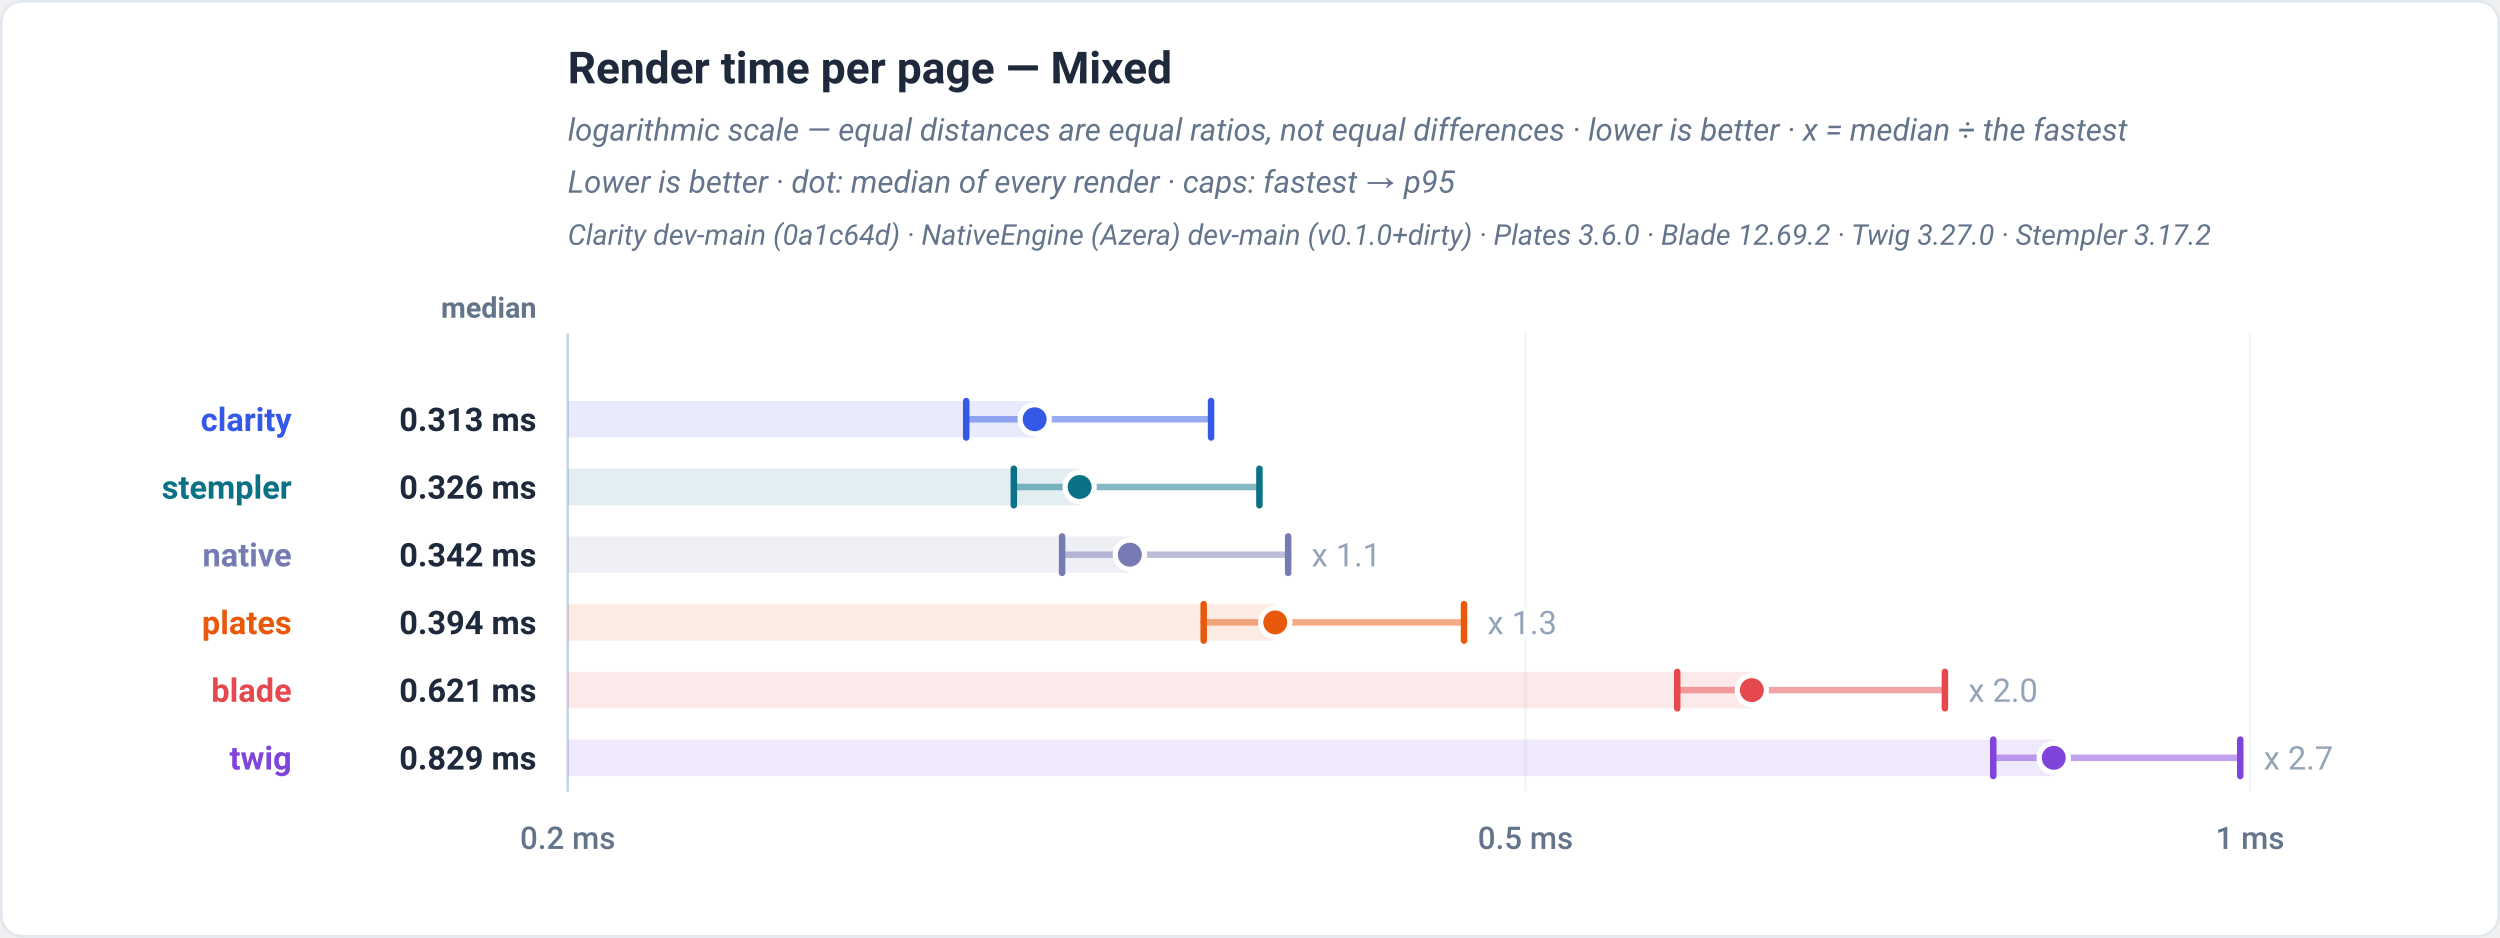
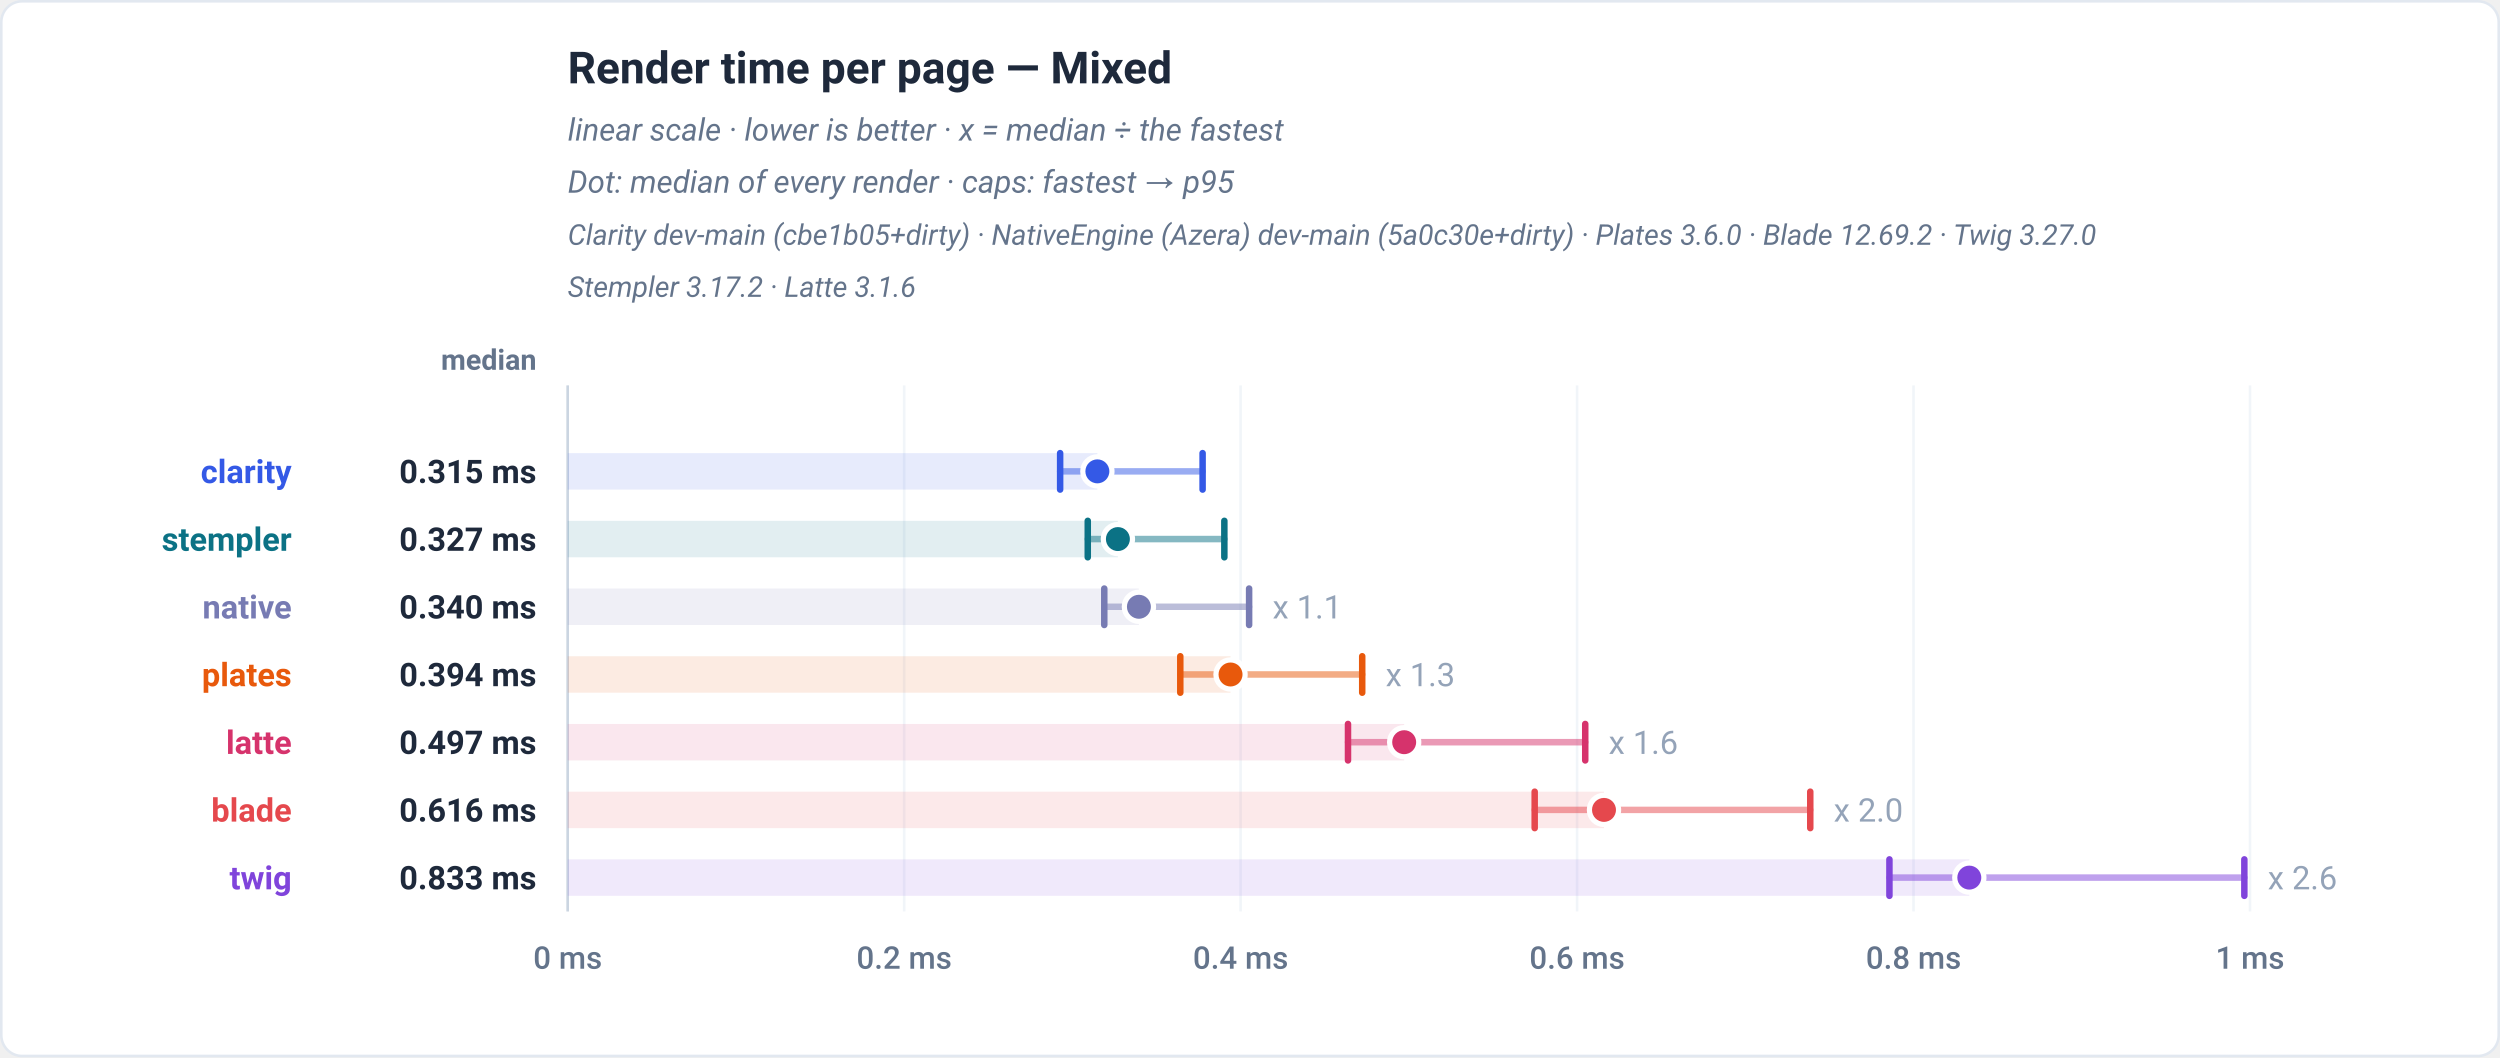
- <svg xmlns="http://www.w3.org/2000/svg" viewBox="0 0 960 360" width="960" height="360" role="img" font-family="-apple-system,BlinkMacSystemFont,'Segoe UI',Roboto,Helvetica,Arial,sans-serif">
-   <rect x="0.5" y="0.5" width="959" height="359" rx="8" fill="#ffffff" stroke="#e2e8f0" />
+ <svg xmlns="http://www.w3.org/2000/svg" viewBox="0 0 960 406" width="960" height="406" role="img" font-family="-apple-system,BlinkMacSystemFont,'Segoe UI',Roboto,Helvetica,Arial,sans-serif">
+   <rect x="0.5" y="0.5" width="959" height="405" rx="8" fill="#ffffff" stroke="#e2e8f0" />
  <text x="218" y="32" font-family="-apple-system,BlinkMacSystemFont,'Segoe UI',Roboto,Helvetica,Arial,sans-serif" font-size="17" font-weight="700" fill="#1e293b" text-anchor="start">Render time per page — Mixed</text>
-   <text x="218" y="54" font-family="-apple-system,BlinkMacSystemFont,'Segoe UI',Roboto,Helvetica,Arial,sans-serif" font-size="12" font-weight="400" fill="#64748b" text-anchor="start" font-style="italic">logarithmic scale — equal distances are equal ratios, not equal differences · lower is better · x = median ÷ the fastest</text>
-   <text x="218" y="74" font-family="-apple-system,BlinkMacSystemFont,'Segoe UI',Roboto,Helvetica,Arial,sans-serif" font-size="12" font-weight="400" fill="#64748b" text-anchor="start" font-style="italic">Lower is better · dot: median of every render · caps: fastest → p95</text>
-   <text x="218" y="94" font-family="-apple-system,BlinkMacSystemFont,'Segoe UI',Roboto,Helvetica,Arial,sans-serif" font-size="11" font-weight="400" fill="#64748b" text-anchor="start" font-style="italic">Clarity dev-main (0a1c64d) · NativeEngine (Azera) dev-main (v0.1.0+dirty) · Plates 3.6.0 · Blade 12.69.2 · Twig 3.27.0 · Stempler 3.17.2</text>
-   <text x="206" y="122" font-family="-apple-system,BlinkMacSystemFont,'Segoe UI',Roboto,Helvetica,Arial,sans-serif" font-size="11" font-weight="600" fill="#64748b" text-anchor="end">median</text>
-   <line x1="218" y1="128" x2="218" y2="304" stroke="#f1f5f9" stroke-width="1" />
-   <text x="218" y="326" font-family="-apple-system,BlinkMacSystemFont,'Segoe UI',Roboto,Helvetica,Arial,sans-serif" font-size="12" font-weight="500" fill="#64748b" text-anchor="middle">0.2 ms</text>
-   <line x1="585.78" y1="128" x2="585.78" y2="304" stroke="#f1f5f9" stroke-width="1" />
-   <text x="585.78" y="326" font-family="-apple-system,BlinkMacSystemFont,'Segoe UI',Roboto,Helvetica,Arial,sans-serif" font-size="12" font-weight="500" fill="#64748b" text-anchor="middle">0.5 ms</text>
-   <line x1="864" y1="128" x2="864" y2="304" stroke="#f1f5f9" stroke-width="1" />
-   <text x="864" y="326" font-family="-apple-system,BlinkMacSystemFont,'Segoe UI',Roboto,Helvetica,Arial,sans-serif" font-size="12" font-weight="500" fill="#64748b" text-anchor="middle">1 ms</text>
-   <line x1="218" y1="128" x2="218" y2="304" stroke="#cbd5e1" stroke-width="1" />
-   <rect x="218" y="154" width="179.31" height="14" fill="#3459e6" fill-opacity="0.12" />
-   <line x1="371.02" y1="161" x2="465.05" y2="161" stroke="#3459e6" stroke-width="2.5" stroke-linecap="round" opacity="0.5" />
-   <line x1="371.02" y1="154" x2="371.02" y2="168" stroke="#3459e6" stroke-width="2.5" stroke-linecap="round" />
-   <line x1="465.05" y1="154" x2="465.05" y2="168" stroke="#3459e6" stroke-width="2.5" stroke-linecap="round" />
-   <circle cx="397.31" cy="161" r="5.6" fill="#3459e6" stroke="#ffffff" stroke-width="2" />
-   <text x="112" y="165.5" font-family="-apple-system,BlinkMacSystemFont,'Segoe UI',Roboto,Helvetica,Arial,sans-serif" font-size="12.5" font-weight="700" fill="#3459e6" text-anchor="end">clarity</text>
-   <text x="206" y="165.5" font-family="-apple-system,BlinkMacSystemFont,'Segoe UI',Roboto,Helvetica,Arial,sans-serif" font-size="12.5" font-weight="700" fill="#1e293b" text-anchor="end">0.313 ms</text>
-   <rect x="218" y="180" width="196.58" height="14" fill="#0b7285" fill-opacity="0.12" />
-   <line x1="389.31" y1="187" x2="483.62" y2="187" stroke="#0b7285" stroke-width="2.5" stroke-linecap="round" opacity="0.5" />
-   <line x1="389.31" y1="180" x2="389.31" y2="194" stroke="#0b7285" stroke-width="2.5" stroke-linecap="round" />
-   <line x1="483.62" y1="180" x2="483.62" y2="194" stroke="#0b7285" stroke-width="2.5" stroke-linecap="round" />
-   <circle cx="414.58" cy="187" r="5.6" fill="#0b7285" stroke="#ffffff" stroke-width="2" />
-   <text x="112" y="191.5" font-family="-apple-system,BlinkMacSystemFont,'Segoe UI',Roboto,Helvetica,Arial,sans-serif" font-size="12.5" font-weight="700" fill="#0b7285" text-anchor="end">stempler</text>
-   <text x="206" y="191.5" font-family="-apple-system,BlinkMacSystemFont,'Segoe UI',Roboto,Helvetica,Arial,sans-serif" font-size="12.5" font-weight="700" fill="#1e293b" text-anchor="end">0.326 ms</text>
-   <rect x="218" y="206" width="215.86" height="14" fill="#777bb3" fill-opacity="0.12" />
-   <line x1="407.84" y1="213" x2="494.65" y2="213" stroke="#777bb3" stroke-width="2.5" stroke-linecap="round" opacity="0.5" />
-   <line x1="407.84" y1="206" x2="407.84" y2="220" stroke="#777bb3" stroke-width="2.5" stroke-linecap="round" />
-   <line x1="494.65" y1="206" x2="494.65" y2="220" stroke="#777bb3" stroke-width="2.5" stroke-linecap="round" />
-   <circle cx="433.86" cy="213" r="5.6" fill="#777bb3" stroke="#ffffff" stroke-width="2" />
-   <text x="503.65" y="217.5" font-family="-apple-system,BlinkMacSystemFont,'Segoe UI',Roboto,Helvetica,Arial,sans-serif" font-size="12.5" font-weight="400" fill="#94a3b8" text-anchor="start" stroke="#ffffff" stroke-width="3" paint-order="stroke" stroke-linejoin="round">x 1.1</text>
-   <text x="112" y="217.5" font-family="-apple-system,BlinkMacSystemFont,'Segoe UI',Roboto,Helvetica,Arial,sans-serif" font-size="12.5" font-weight="700" fill="#777bb3" text-anchor="end">native</text>
-   <text x="206" y="217.5" font-family="-apple-system,BlinkMacSystemFont,'Segoe UI',Roboto,Helvetica,Arial,sans-serif" font-size="12.5" font-weight="700" fill="#1e293b" text-anchor="end">0.342 ms</text>
-   <rect x="218" y="232" width="271.69" height="14" fill="#e8590c" fill-opacity="0.12" />
-   <line x1="462.22" y1="239" x2="562.18" y2="239" stroke="#e8590c" stroke-width="2.5" stroke-linecap="round" opacity="0.5" />
-   <line x1="462.22" y1="232" x2="462.22" y2="246" stroke="#e8590c" stroke-width="2.5" stroke-linecap="round" />
-   <line x1="562.18" y1="232" x2="562.18" y2="246" stroke="#e8590c" stroke-width="2.5" stroke-linecap="round" />
-   <circle cx="489.69" cy="239" r="5.6" fill="#e8590c" stroke="#ffffff" stroke-width="2" />
-   <text x="571.18" y="243.5" font-family="-apple-system,BlinkMacSystemFont,'Segoe UI',Roboto,Helvetica,Arial,sans-serif" font-size="12.5" font-weight="400" fill="#94a3b8" text-anchor="start" stroke="#ffffff" stroke-width="3" paint-order="stroke" stroke-linejoin="round">x 1.3</text>
-   <text x="112" y="243.5" font-family="-apple-system,BlinkMacSystemFont,'Segoe UI',Roboto,Helvetica,Arial,sans-serif" font-size="12.5" font-weight="700" fill="#e8590c" text-anchor="end">plates</text>
-   <text x="206" y="243.5" font-family="-apple-system,BlinkMacSystemFont,'Segoe UI',Roboto,Helvetica,Arial,sans-serif" font-size="12.5" font-weight="700" fill="#1e293b" text-anchor="end">0.394 ms</text>
-   <rect x="218" y="258" width="454.69" height="14" fill="#e5484d" fill-opacity="0.12" />
-   <line x1="644.06" y1="265" x2="746.85" y2="265" stroke="#e5484d" stroke-width="2.5" stroke-linecap="round" opacity="0.5" />
-   <line x1="644.06" y1="258" x2="644.06" y2="272" stroke="#e5484d" stroke-width="2.5" stroke-linecap="round" />
-   <line x1="746.85" y1="258" x2="746.85" y2="272" stroke="#e5484d" stroke-width="2.5" stroke-linecap="round" />
-   <circle cx="672.69" cy="265" r="5.6" fill="#e5484d" stroke="#ffffff" stroke-width="2" />
-   <text x="755.85" y="269.5" font-family="-apple-system,BlinkMacSystemFont,'Segoe UI',Roboto,Helvetica,Arial,sans-serif" font-size="12.5" font-weight="400" fill="#94a3b8" text-anchor="start" stroke="#ffffff" stroke-width="3" paint-order="stroke" stroke-linejoin="round">x 2.0</text>
-   <text x="112" y="269.5" font-family="-apple-system,BlinkMacSystemFont,'Segoe UI',Roboto,Helvetica,Arial,sans-serif" font-size="12.5" font-weight="700" fill="#e5484d" text-anchor="end">blade</text>
-   <text x="206" y="269.5" font-family="-apple-system,BlinkMacSystemFont,'Segoe UI',Roboto,Helvetica,Arial,sans-serif" font-size="12.5" font-weight="700" fill="#1e293b" text-anchor="end">0.621 ms</text>
-   <rect x="218" y="284" width="570.64" height="14" fill="#8044db" fill-opacity="0.12" />
-   <line x1="765.41" y1="291" x2="860.26" y2="291" stroke="#8044db" stroke-width="2.5" stroke-linecap="round" opacity="0.5" />
-   <line x1="765.41" y1="284" x2="765.41" y2="298" stroke="#8044db" stroke-width="2.5" stroke-linecap="round" />
-   <line x1="860.26" y1="284" x2="860.26" y2="298" stroke="#8044db" stroke-width="2.5" stroke-linecap="round" />
-   <circle cx="788.64" cy="291" r="5.6" fill="#8044db" stroke="#ffffff" stroke-width="2" />
-   <text x="869.26" y="295.5" font-family="-apple-system,BlinkMacSystemFont,'Segoe UI',Roboto,Helvetica,Arial,sans-serif" font-size="12.5" font-weight="400" fill="#94a3b8" text-anchor="start" stroke="#ffffff" stroke-width="3" paint-order="stroke" stroke-linejoin="round">x 2.7</text>
-   <text x="112" y="295.5" font-family="-apple-system,BlinkMacSystemFont,'Segoe UI',Roboto,Helvetica,Arial,sans-serif" font-size="12.5" font-weight="700" fill="#8044db" text-anchor="end">twig</text>
-   <text x="206" y="295.5" font-family="-apple-system,BlinkMacSystemFont,'Segoe UI',Roboto,Helvetica,Arial,sans-serif" font-size="12.5" font-weight="700" fill="#1e293b" text-anchor="end">0.829 ms</text>
+   <text x="218" y="54" font-family="-apple-system,BlinkMacSystemFont,'Segoe UI',Roboto,Helvetica,Arial,sans-serif" font-size="12" font-weight="400" fill="#64748b" text-anchor="start" font-style="italic">linear scale · lower is better · x = median ÷ the fastest</text>
+   <text x="218" y="74" font-family="-apple-system,BlinkMacSystemFont,'Segoe UI',Roboto,Helvetica,Arial,sans-serif" font-size="12" font-weight="400" fill="#64748b" text-anchor="start" font-style="italic">Dot: median of every render · caps: fastest → p95</text>
+   <text x="218" y="94" font-family="-apple-system,BlinkMacSystemFont,'Segoe UI',Roboto,Helvetica,Arial,sans-serif" font-size="11" font-weight="400" fill="#64748b" text-anchor="start" font-style="italic">Clarity dev-main (cbe1b05+dirty) · NativeEngine (Azera) dev-main (5a0c30e+dirty) · Plates 3.6.0 · Blade 12.69.2 · Twig 3.27.0</text>
+   <text x="218" y="114" font-family="-apple-system,BlinkMacSystemFont,'Segoe UI',Roboto,Helvetica,Arial,sans-serif" font-size="11" font-weight="400" fill="#64748b" text-anchor="start" font-style="italic">Stempler 3.17.2 · Latte 3.1.6</text>
+   <text x="206" y="142" font-family="-apple-system,BlinkMacSystemFont,'Segoe UI',Roboto,Helvetica,Arial,sans-serif" font-size="11" font-weight="600" fill="#64748b" text-anchor="end">median</text>
+   <line x1="218" y1="148" x2="218" y2="350" stroke="#f1f5f9" stroke-width="1" />
+   <text x="218" y="372" font-family="-apple-system,BlinkMacSystemFont,'Segoe UI',Roboto,Helvetica,Arial,sans-serif" font-size="12" font-weight="500" fill="#64748b" text-anchor="middle">0 ms</text>
+   <line x1="347.2" y1="148" x2="347.2" y2="350" stroke="#f1f5f9" stroke-width="1" />
+   <text x="347.2" y="372" font-family="-apple-system,BlinkMacSystemFont,'Segoe UI',Roboto,Helvetica,Arial,sans-serif" font-size="12" font-weight="500" fill="#64748b" text-anchor="middle">0.2 ms</text>
+   <line x1="476.4" y1="148" x2="476.4" y2="350" stroke="#f1f5f9" stroke-width="1" />
+   <text x="476.4" y="372" font-family="-apple-system,BlinkMacSystemFont,'Segoe UI',Roboto,Helvetica,Arial,sans-serif" font-size="12" font-weight="500" fill="#64748b" text-anchor="middle">0.4 ms</text>
+   <line x1="605.6" y1="148" x2="605.6" y2="350" stroke="#f1f5f9" stroke-width="1" />
+   <text x="605.6" y="372" font-family="-apple-system,BlinkMacSystemFont,'Segoe UI',Roboto,Helvetica,Arial,sans-serif" font-size="12" font-weight="500" fill="#64748b" text-anchor="middle">0.6 ms</text>
+   <line x1="734.8" y1="148" x2="734.8" y2="350" stroke="#f1f5f9" stroke-width="1" />
+   <text x="734.8" y="372" font-family="-apple-system,BlinkMacSystemFont,'Segoe UI',Roboto,Helvetica,Arial,sans-serif" font-size="12" font-weight="500" fill="#64748b" text-anchor="middle">0.8 ms</text>
+   <line x1="864" y1="148" x2="864" y2="350" stroke="#f1f5f9" stroke-width="1" />
+   <text x="864" y="372" font-family="-apple-system,BlinkMacSystemFont,'Segoe UI',Roboto,Helvetica,Arial,sans-serif" font-size="12" font-weight="500" fill="#64748b" text-anchor="middle">1 ms</text>
+   <line x1="218" y1="148" x2="218" y2="350" stroke="#cbd5e1" stroke-width="1" />
+   <rect x="218" y="174" width="203.39" height="14" fill="#3459e6" fill-opacity="0.12" />
+   <line x1="407.09" y1="181" x2="461.8" y2="181" stroke="#3459e6" stroke-width="2.5" stroke-linecap="round" opacity="0.5" />
+   <line x1="407.09" y1="174" x2="407.09" y2="188" stroke="#3459e6" stroke-width="2.5" stroke-linecap="round" />
+   <line x1="461.8" y1="174" x2="461.8" y2="188" stroke="#3459e6" stroke-width="2.5" stroke-linecap="round" />
+   <circle cx="421.39" cy="181" r="5.6" fill="#3459e6" stroke="#ffffff" stroke-width="2" />
+   <text x="112" y="185.5" font-family="-apple-system,BlinkMacSystemFont,'Segoe UI',Roboto,Helvetica,Arial,sans-serif" font-size="12.5" font-weight="700" fill="#3459e6" text-anchor="end">clarity</text>
+   <text x="206" y="185.5" font-family="-apple-system,BlinkMacSystemFont,'Segoe UI',Roboto,Helvetica,Arial,sans-serif" font-size="12.5" font-weight="700" fill="#1e293b" text-anchor="end">0.315 ms</text>
+   <rect x="218" y="200" width="211.27" height="14" fill="#0b7285" fill-opacity="0.12" />
+   <line x1="417.7" y1="207" x2="470.15" y2="207" stroke="#0b7285" stroke-width="2.5" stroke-linecap="round" opacity="0.5" />
+   <line x1="417.7" y1="200" x2="417.7" y2="214" stroke="#0b7285" stroke-width="2.5" stroke-linecap="round" />
+   <line x1="470.15" y1="200" x2="470.15" y2="214" stroke="#0b7285" stroke-width="2.5" stroke-linecap="round" />
+   <circle cx="429.27" cy="207" r="5.6" fill="#0b7285" stroke="#ffffff" stroke-width="2" />
+   <text x="112" y="211.5" font-family="-apple-system,BlinkMacSystemFont,'Segoe UI',Roboto,Helvetica,Arial,sans-serif" font-size="12.5" font-weight="700" fill="#0b7285" text-anchor="end">stempler</text>
+   <text x="206" y="211.5" font-family="-apple-system,BlinkMacSystemFont,'Segoe UI',Roboto,Helvetica,Arial,sans-serif" font-size="12.5" font-weight="700" fill="#1e293b" text-anchor="end">0.327 ms</text>
+   <rect x="218" y="226" width="219.34" height="14" fill="#777bb3" fill-opacity="0.12" />
+   <line x1="424.04" y1="233" x2="479.66" y2="233" stroke="#777bb3" stroke-width="2.5" stroke-linecap="round" opacity="0.5" />
+   <line x1="424.04" y1="226" x2="424.04" y2="240" stroke="#777bb3" stroke-width="2.5" stroke-linecap="round" />
+   <line x1="479.66" y1="226" x2="479.66" y2="240" stroke="#777bb3" stroke-width="2.5" stroke-linecap="round" />
+   <circle cx="437.34" cy="233" r="5.6" fill="#777bb3" stroke="#ffffff" stroke-width="2" />
+   <text x="488.66" y="237.5" font-family="-apple-system,BlinkMacSystemFont,'Segoe UI',Roboto,Helvetica,Arial,sans-serif" font-size="12.5" font-weight="400" fill="#94a3b8" text-anchor="start" stroke="#ffffff" stroke-width="3" paint-order="stroke" stroke-linejoin="round">x 1.1</text>
+   <text x="112" y="237.5" font-family="-apple-system,BlinkMacSystemFont,'Segoe UI',Roboto,Helvetica,Arial,sans-serif" font-size="12.5" font-weight="700" fill="#777bb3" text-anchor="end">native</text>
+   <text x="206" y="237.5" font-family="-apple-system,BlinkMacSystemFont,'Segoe UI',Roboto,Helvetica,Arial,sans-serif" font-size="12.5" font-weight="700" fill="#1e293b" text-anchor="end">0.340 ms</text>
+   <rect x="218" y="252" width="254.52" height="14" fill="#e8590c" fill-opacity="0.12" />
+   <line x1="453.23" y1="259" x2="523.09" y2="259" stroke="#e8590c" stroke-width="2.5" stroke-linecap="round" opacity="0.5" />
+   <line x1="453.23" y1="252" x2="453.23" y2="266" stroke="#e8590c" stroke-width="2.5" stroke-linecap="round" />
+   <line x1="523.09" y1="252" x2="523.09" y2="266" stroke="#e8590c" stroke-width="2.5" stroke-linecap="round" />
+   <circle cx="472.52" cy="259" r="5.6" fill="#e8590c" stroke="#ffffff" stroke-width="2" />
+   <text x="532.09" y="263.5" font-family="-apple-system,BlinkMacSystemFont,'Segoe UI',Roboto,Helvetica,Arial,sans-serif" font-size="12.5" font-weight="400" fill="#94a3b8" text-anchor="start" stroke="#ffffff" stroke-width="3" paint-order="stroke" stroke-linejoin="round">x 1.3</text>
+   <text x="112" y="263.5" font-family="-apple-system,BlinkMacSystemFont,'Segoe UI',Roboto,Helvetica,Arial,sans-serif" font-size="12.5" font-weight="700" fill="#e8590c" text-anchor="end">plates</text>
+   <text x="206" y="263.5" font-family="-apple-system,BlinkMacSystemFont,'Segoe UI',Roboto,Helvetica,Arial,sans-serif" font-size="12.5" font-weight="700" fill="#1e293b" text-anchor="end">0.394 ms</text>
+   <rect x="218" y="278" width="321.2" height="14" fill="#d6336c" fill-opacity="0.12" />
+   <line x1="517.63" y1="285" x2="608.73" y2="285" stroke="#d6336c" stroke-width="2.5" stroke-linecap="round" opacity="0.5" />
+   <line x1="517.63" y1="278" x2="517.63" y2="292" stroke="#d6336c" stroke-width="2.5" stroke-linecap="round" />
+   <line x1="608.73" y1="278" x2="608.73" y2="292" stroke="#d6336c" stroke-width="2.5" stroke-linecap="round" />
+   <circle cx="539.2" cy="285" r="5.6" fill="#d6336c" stroke="#ffffff" stroke-width="2" />
+   <text x="617.73" y="289.5" font-family="-apple-system,BlinkMacSystemFont,'Segoe UI',Roboto,Helvetica,Arial,sans-serif" font-size="12.5" font-weight="400" fill="#94a3b8" text-anchor="start" stroke="#ffffff" stroke-width="3" paint-order="stroke" stroke-linejoin="round">x 1.6</text>
+   <text x="112" y="289.5" font-family="-apple-system,BlinkMacSystemFont,'Segoe UI',Roboto,Helvetica,Arial,sans-serif" font-size="12.5" font-weight="700" fill="#d6336c" text-anchor="end">latte</text>
+   <text x="206" y="289.5" font-family="-apple-system,BlinkMacSystemFont,'Segoe UI',Roboto,Helvetica,Arial,sans-serif" font-size="12.5" font-weight="700" fill="#1e293b" text-anchor="end">0.497 ms</text>
+   <rect x="218" y="304" width="397.93" height="14" fill="#e5484d" fill-opacity="0.12" />
+   <line x1="589.32" y1="311" x2="695.14" y2="311" stroke="#e5484d" stroke-width="2.5" stroke-linecap="round" opacity="0.5" />
+   <line x1="589.32" y1="304" x2="589.32" y2="318" stroke="#e5484d" stroke-width="2.5" stroke-linecap="round" />
+   <line x1="695.14" y1="304" x2="695.14" y2="318" stroke="#e5484d" stroke-width="2.5" stroke-linecap="round" />
+   <circle cx="615.93" cy="311" r="5.6" fill="#e5484d" stroke="#ffffff" stroke-width="2" />
+   <text x="704.14" y="315.5" font-family="-apple-system,BlinkMacSystemFont,'Segoe UI',Roboto,Helvetica,Arial,sans-serif" font-size="12.5" font-weight="400" fill="#94a3b8" text-anchor="start" stroke="#ffffff" stroke-width="3" paint-order="stroke" stroke-linejoin="round">x 2.0</text>
+   <text x="112" y="315.5" font-family="-apple-system,BlinkMacSystemFont,'Segoe UI',Roboto,Helvetica,Arial,sans-serif" font-size="12.5" font-weight="700" fill="#e5484d" text-anchor="end">blade</text>
+   <text x="206" y="315.5" font-family="-apple-system,BlinkMacSystemFont,'Segoe UI',Roboto,Helvetica,Arial,sans-serif" font-size="12.5" font-weight="700" fill="#1e293b" text-anchor="end">0.616 ms</text>
+   <rect x="218" y="330" width="538.21" height="14" fill="#8044db" fill-opacity="0.12" />
+   <line x1="725.54" y1="337" x2="861.83" y2="337" stroke="#8044db" stroke-width="2.5" stroke-linecap="round" opacity="0.5" />
+   <line x1="725.54" y1="330" x2="725.54" y2="344" stroke="#8044db" stroke-width="2.5" stroke-linecap="round" />
+   <line x1="861.83" y1="330" x2="861.83" y2="344" stroke="#8044db" stroke-width="2.5" stroke-linecap="round" />
+   <circle cx="756.21" cy="337" r="5.6" fill="#8044db" stroke="#ffffff" stroke-width="2" />
+   <text x="870.83" y="341.5" font-family="-apple-system,BlinkMacSystemFont,'Segoe UI',Roboto,Helvetica,Arial,sans-serif" font-size="12.5" font-weight="400" fill="#94a3b8" text-anchor="start" stroke="#ffffff" stroke-width="3" paint-order="stroke" stroke-linejoin="round">x 2.6</text>
+   <text x="112" y="341.5" font-family="-apple-system,BlinkMacSystemFont,'Segoe UI',Roboto,Helvetica,Arial,sans-serif" font-size="12.5" font-weight="700" fill="#8044db" text-anchor="end">twig</text>
+   <text x="206" y="341.5" font-family="-apple-system,BlinkMacSystemFont,'Segoe UI',Roboto,Helvetica,Arial,sans-serif" font-size="12.5" font-weight="700" fill="#1e293b" text-anchor="end">0.833 ms</text>
</svg>
